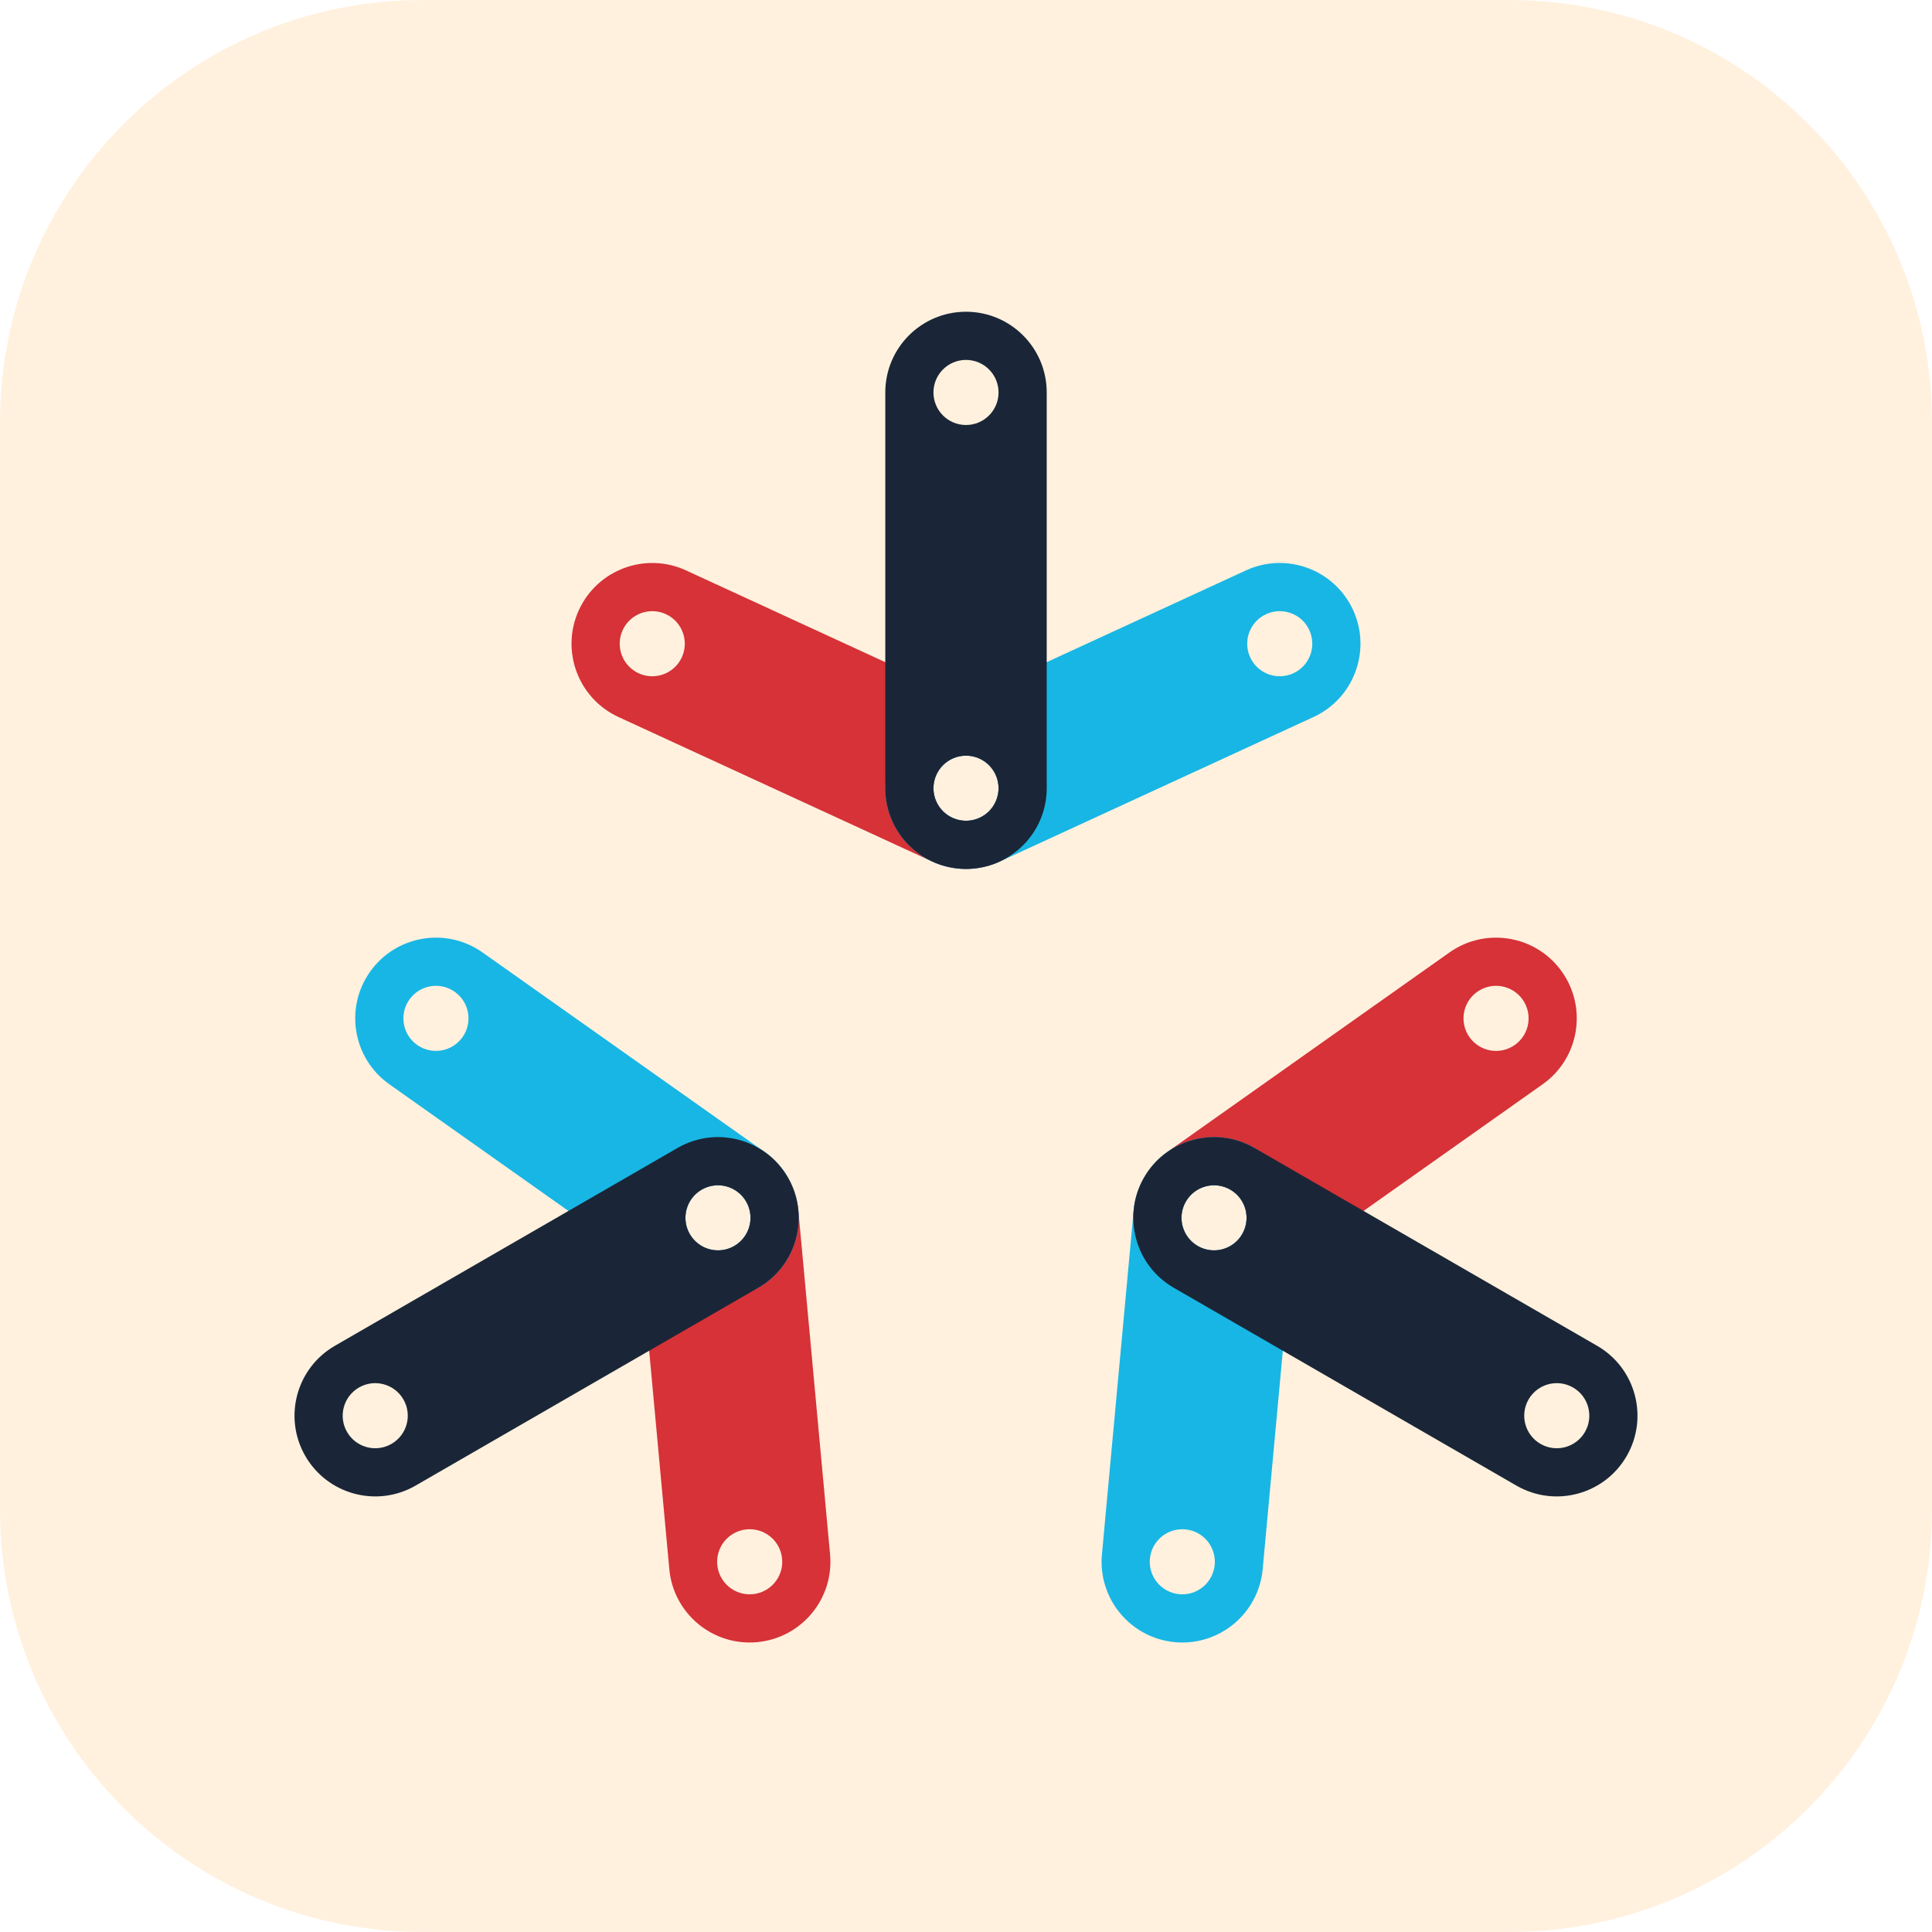
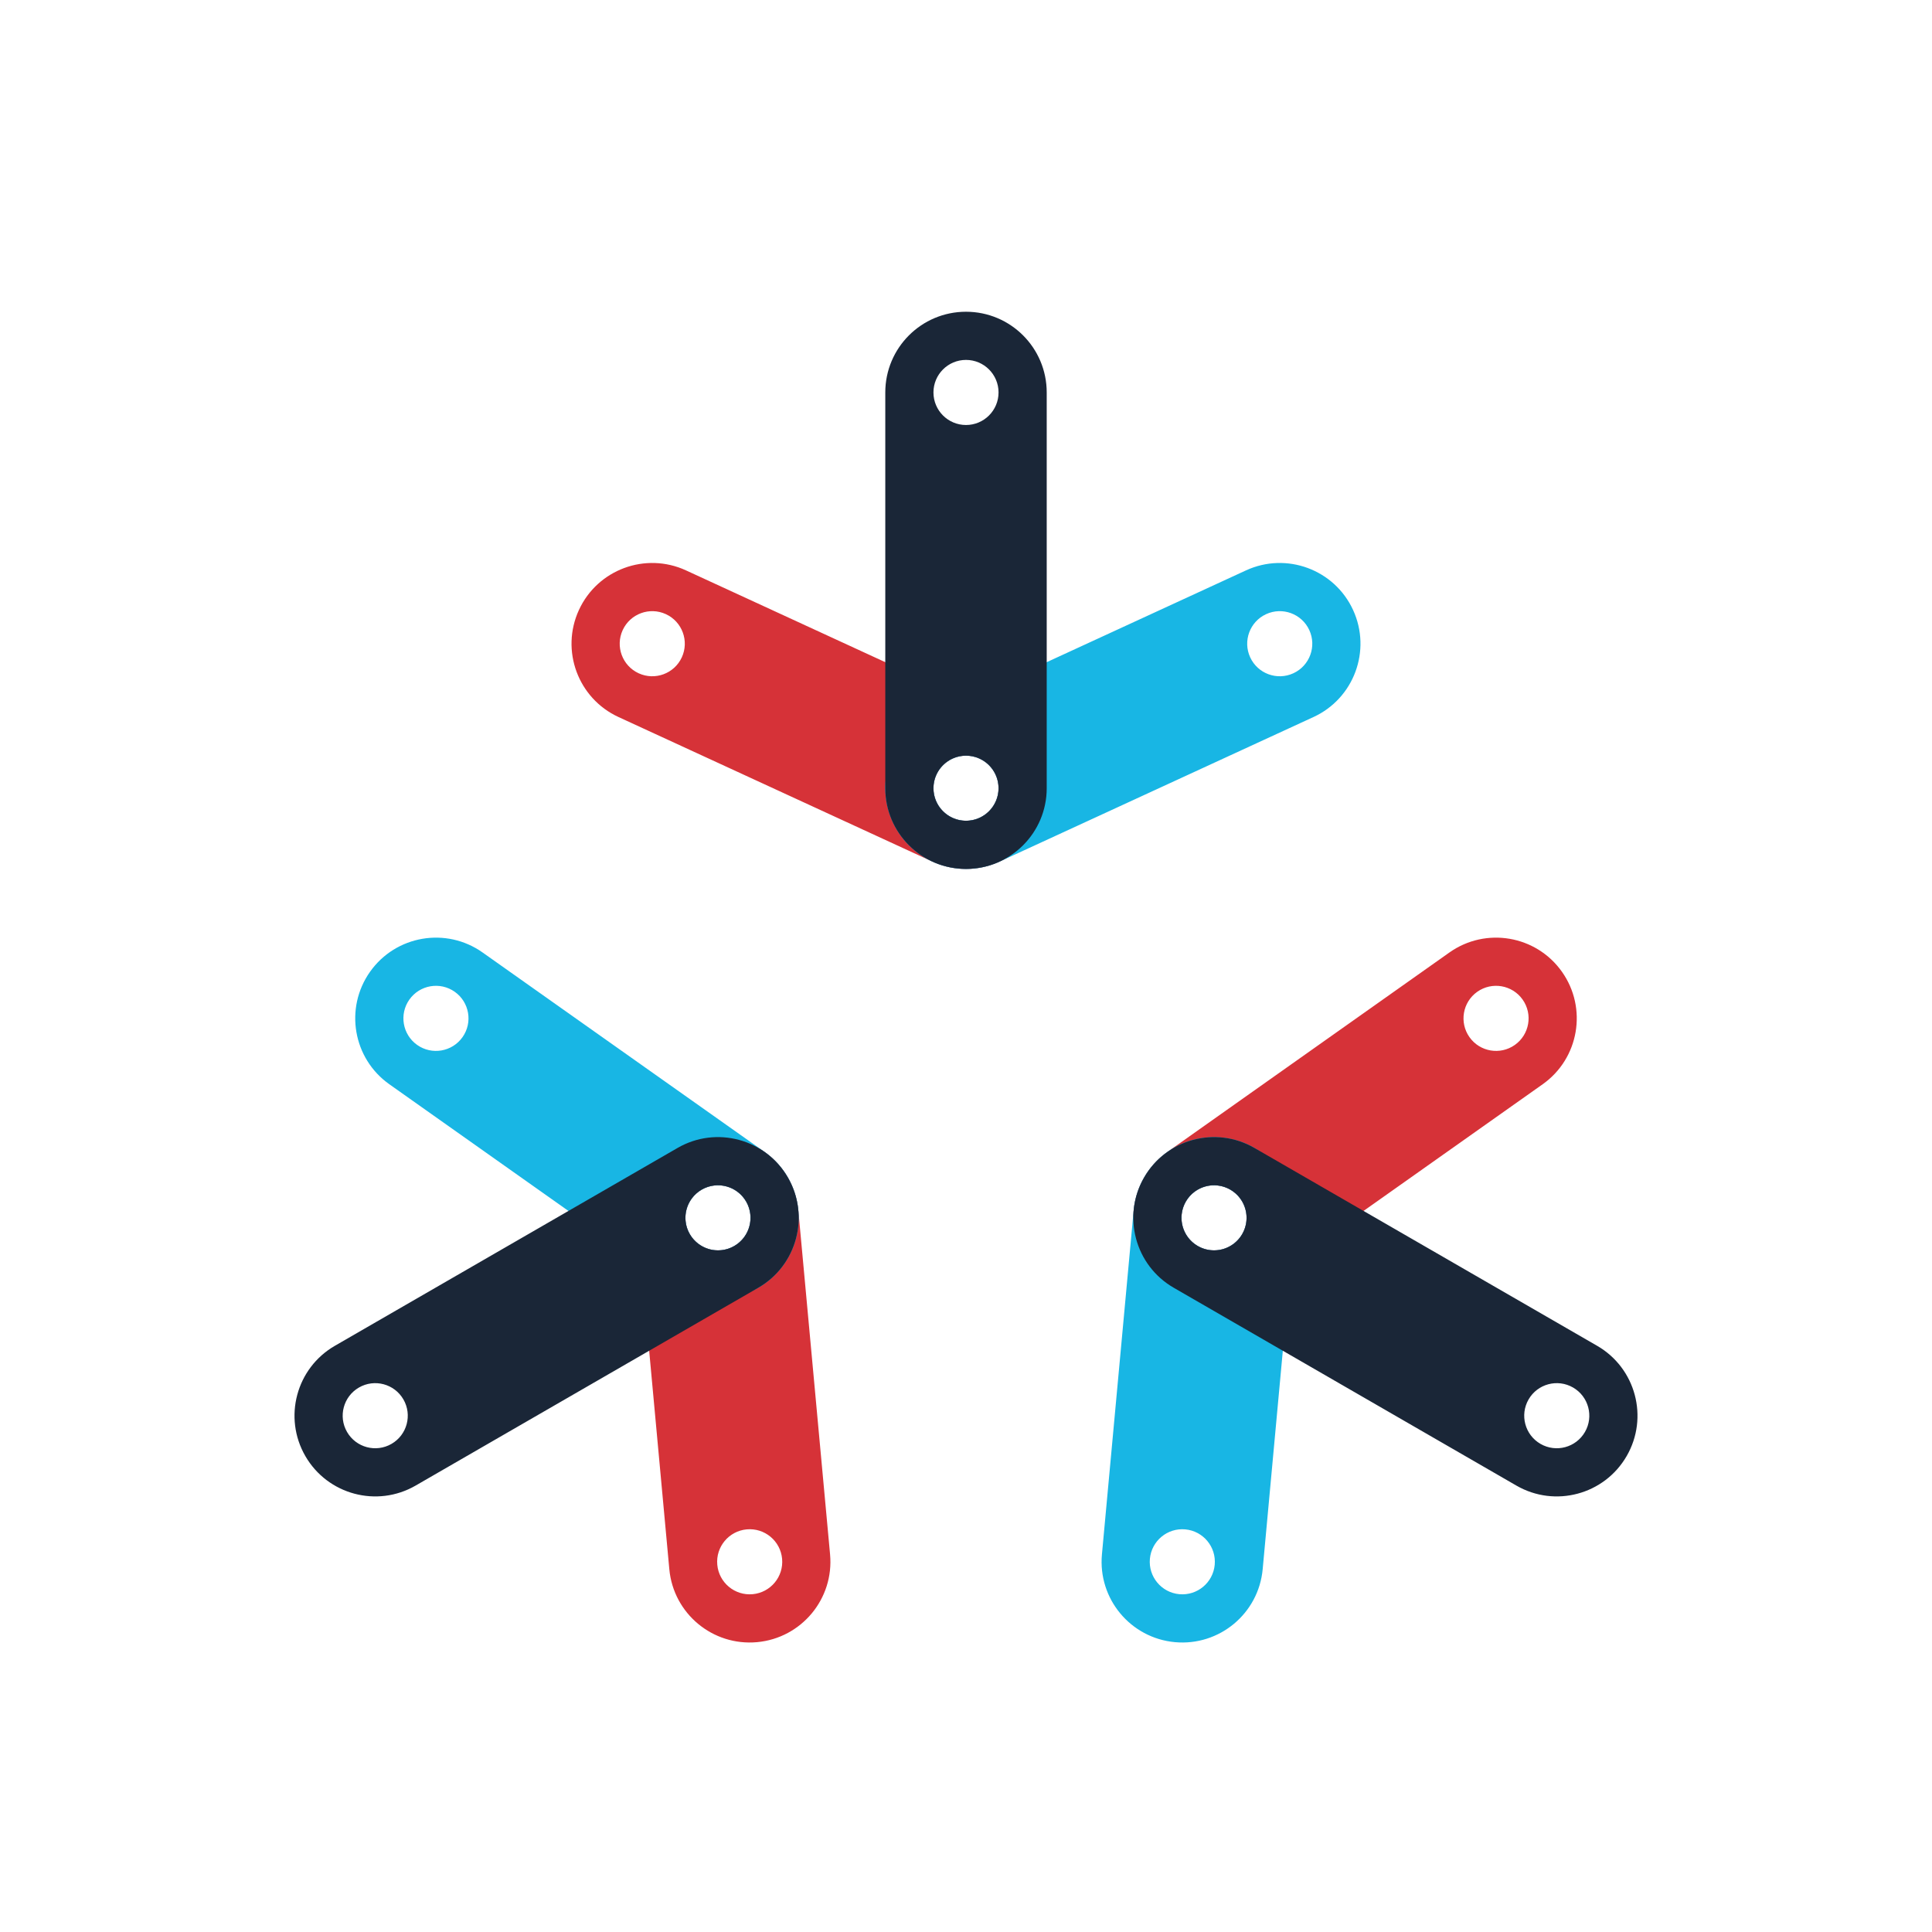
<svg xmlns="http://www.w3.org/2000/svg" viewBox="0 0 1024 1024">
-   <rect width="1024" height="1024" rx="224" fill="#FFF1DE" />
  <g transform="translate(79.37 94.85) scale(0.69)">
    <g id="boven" transform="rotate(0 627 688) translate(627 468)" fill-rule="evenodd">
      <path id="boven-schakel-links" fill="#D63238" transform="rotate(-65.27011)" d="M 62 0 V -265.334 A 62 62 0 0 0 -62 -265.334 V 0 A 62 62 0 0 0 62 0 Z M -25 0 a 25 25 0 1 0 50 0 a 25 25 0 1 0 -50 0 Z M -25 -265.334 a 25 25 0 1 0 50 0 a 25 25 0 1 0 -50 0 Z" />
      <path id="boven-schakel-rechts" fill="#18B6E4" transform="rotate(65.27011)" d="M 62 0 V -265.334 A 62 62 0 0 0 -62 -265.334 V 0 A 62 62 0 0 0 62 0 Z M -25 0 a 25 25 0 1 0 50 0 a 25 25 0 1 0 -50 0 Z M -25 -265.334 a 25 25 0 1 0 50 0 a 25 25 0 1 0 -50 0 Z" />
      <path id="boven-schakel-midden" fill="#1A2637" transform="rotate(0)" d="M 62 0 V -304 A 62 62 0 0 0 -62 -304 V 0 A 62 62 0 0 0 62 0 Z M -25 0 a 25 25 0 1 0 50 0 a 25 25 0 1 0 -50 0 Z M -25 -304 a 25 25 0 1 0 50 0 a 25 25 0 1 0 -50 0 Z" />
    </g>
    <g id="rechtsonder" transform="rotate(120 627 688) translate(627 468)" fill-rule="evenodd">
      <path id="rechtsonder-schakel-links" fill="#D63238" transform="rotate(-65.27011)" d="M 62 0 V -265.334 A 62 62 0 0 0 -62 -265.334 V 0 A 62 62 0 0 0 62 0 Z M -25 0 a 25 25 0 1 0 50 0 a 25 25 0 1 0 -50 0 Z M -25 -265.334 a 25 25 0 1 0 50 0 a 25 25 0 1 0 -50 0 Z" />
      <path id="rechtsonder-schakel-rechts" fill="#18B6E4" transform="rotate(65.27011)" d="M 62 0 V -265.334 A 62 62 0 0 0 -62 -265.334 V 0 A 62 62 0 0 0 62 0 Z M -25 0 a 25 25 0 1 0 50 0 a 25 25 0 1 0 -50 0 Z M -25 -265.334 a 25 25 0 1 0 50 0 a 25 25 0 1 0 -50 0 Z" />
      <path id="rechtsonder-schakel-midden" fill="#1A2637" transform="rotate(0)" d="M 62 0 V -304 A 62 62 0 0 0 -62 -304 V 0 A 62 62 0 0 0 62 0 Z M -25 0 a 25 25 0 1 0 50 0 a 25 25 0 1 0 -50 0 Z M -25 -304 a 25 25 0 1 0 50 0 a 25 25 0 1 0 -50 0 Z" />
    </g>
    <g id="linksonder" transform="rotate(240 627 688) translate(627 468)" fill-rule="evenodd">
      <path id="linksonder-schakel-links" fill="#D63238" transform="rotate(-65.27011)" d="M 62 0 V -265.334 A 62 62 0 0 0 -62 -265.334 V 0 A 62 62 0 0 0 62 0 Z M -25 0 a 25 25 0 1 0 50 0 a 25 25 0 1 0 -50 0 Z M -25 -265.334 a 25 25 0 1 0 50 0 a 25 25 0 1 0 -50 0 Z" />
      <path id="linksonder-schakel-rechts" fill="#18B6E4" transform="rotate(65.27011)" d="M 62 0 V -265.334 A 62 62 0 0 0 -62 -265.334 V 0 A 62 62 0 0 0 62 0 Z M -25 0 a 25 25 0 1 0 50 0 a 25 25 0 1 0 -50 0 Z M -25 -265.334 a 25 25 0 1 0 50 0 a 25 25 0 1 0 -50 0 Z" />
      <path id="linksonder-schakel-midden" fill="#1A2637" transform="rotate(0)" d="M 62 0 V -304 A 62 62 0 0 0 -62 -304 V 0 A 62 62 0 0 0 62 0 Z M -25 0 a 25 25 0 1 0 50 0 a 25 25 0 1 0 -50 0 Z M -25 -304 a 25 25 0 1 0 50 0 a 25 25 0 1 0 -50 0 Z" />
    </g>
  </g>
</svg>
